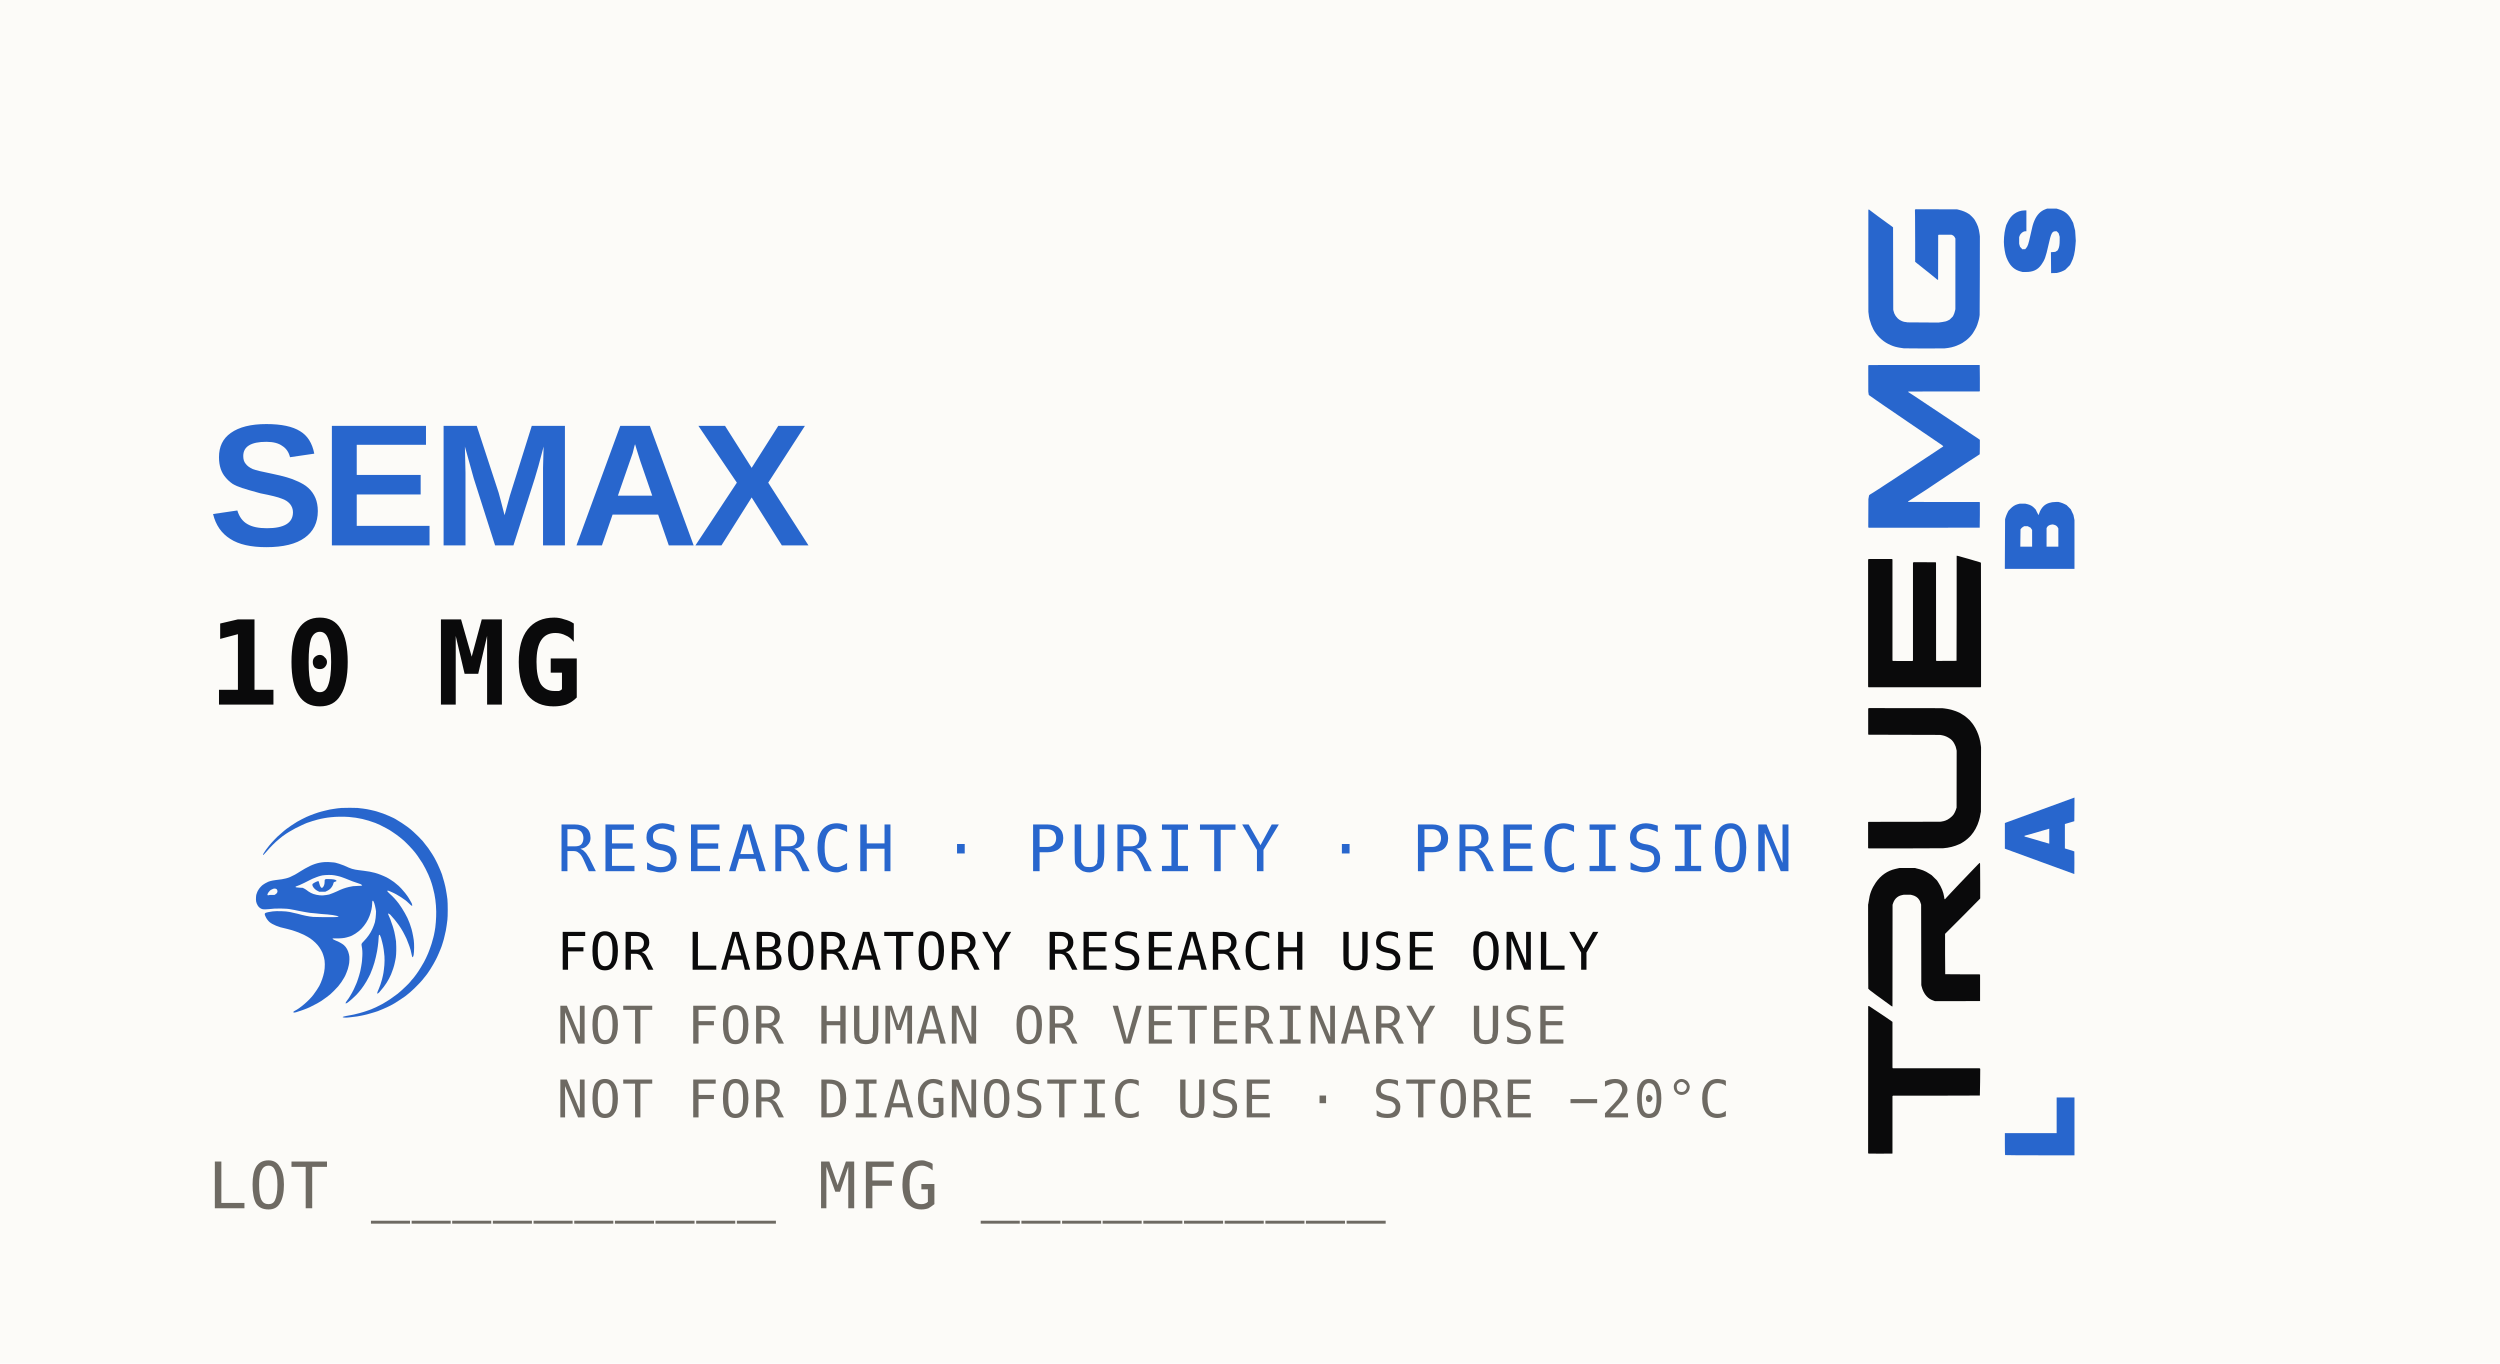
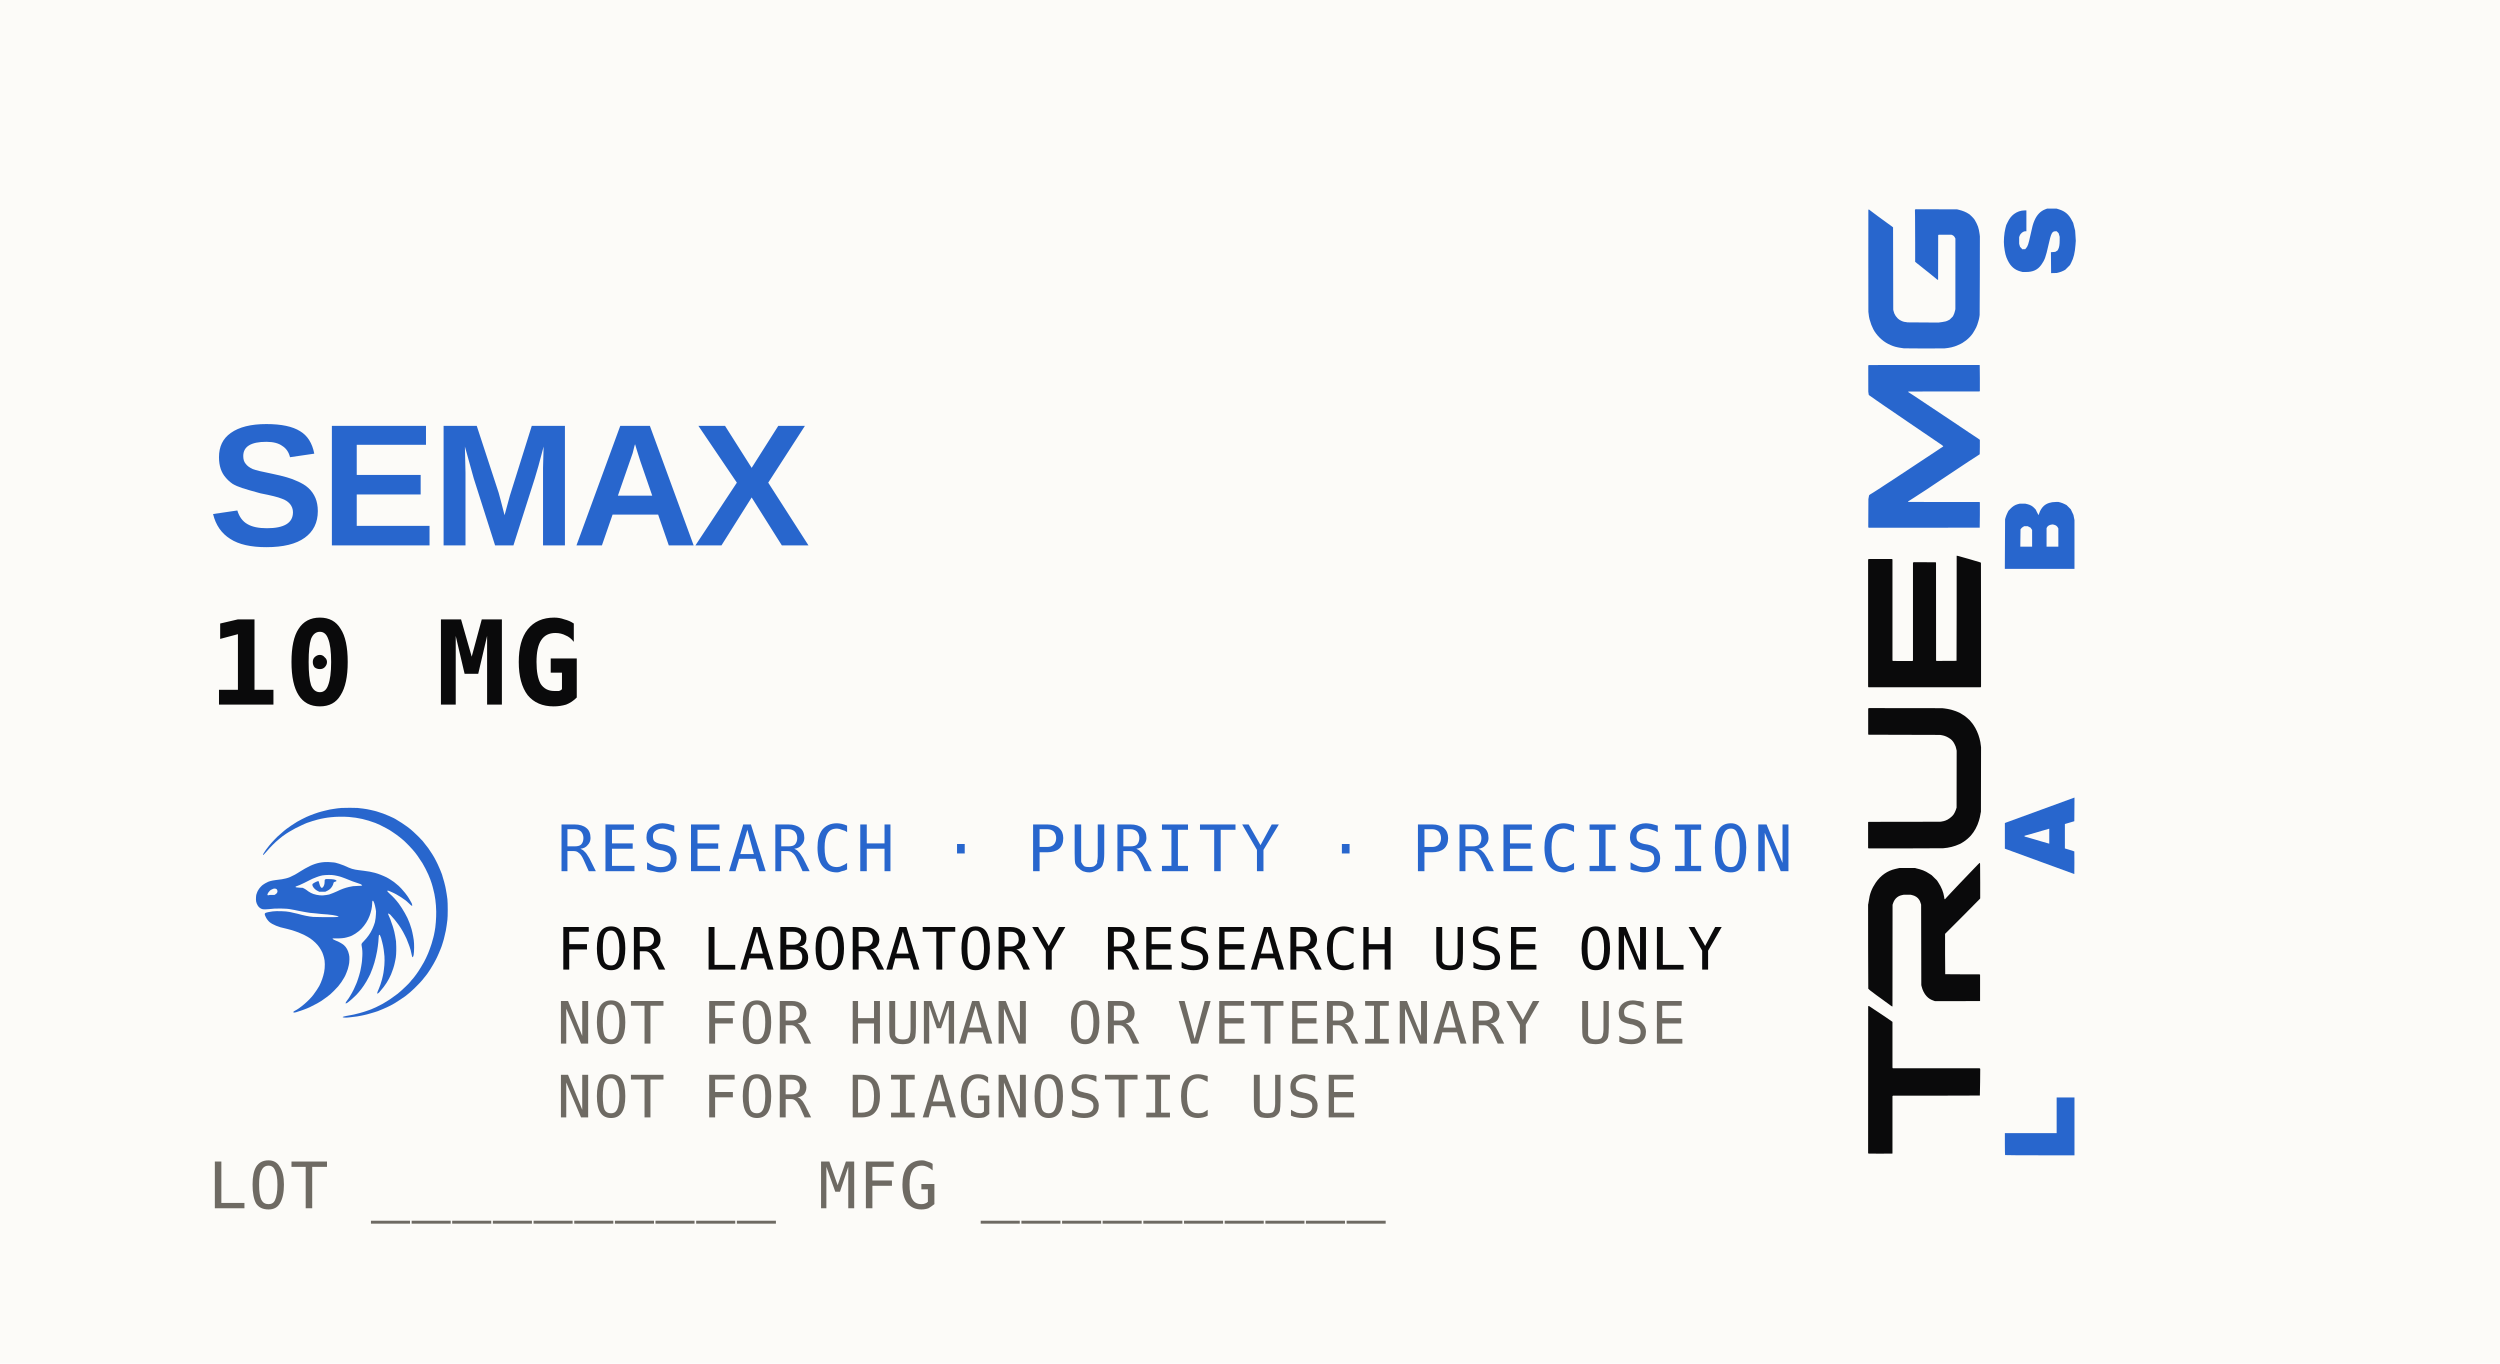
<svg xmlns="http://www.w3.org/2000/svg" width="66.0mm" height="36.0mm" viewBox="0 0 66.0 36.0">
  <rect x="0" y="0" width="66.0" height="36.0" fill="#FCFBF8" />
  <g transform="translate(49.30,30.50) rotate(-90) scale(0.004437)">
    <g transform="translate(0,681) scale(0.025,-0.025)" stroke="none">
      <g fill="#0A0A0B">
        <path d="M465 27020 l-58 -59 -15 -2770 c-8 -1524 0 -2802 18 -2841 l33 -70 6816 0 6815 0 61 -61 61 -61 -3 -10322 c-2 -5867 12 -10336 32 -10355 19 -18 1457 -45 3195 -61 l3160 -28 70 77 70 78 0 10325 0 10325 77 42 78 41 5439 0 5440 0 86 110 c125 160 843 1198 1065 1538 295 455 724 1099 1709 2569 l910 1356 -12 104 -12 103 -17488 9 -17488 9 -59 -58z" />
        <path d="M39653 27037 c-49 -18 -221 -200 -384 -405 -458 -576 -1855 -2468 -2161 -2925 -179 -268 -743 -1037 -1416 -1929 -166 -221 -278 -407 -266 -440 l22 -57 12086 -12 12086 -12 278 -88 c640 -203 1152 -536 1485 -965 307 -395 445 -712 569 -1304 l66 -320 0 -800 0 -800 -66 -300 c-181 -812 -569 -1408 -1152 -1768 -273 -168 -352 -202 -789 -341 l-351 -111 -9580 -21 -9580 -22 -300 -72 c-898 -215 -1753 -647 -2317 -1169 -555 -514 -833 -960 -1109 -1776 l-74 -220 -9 -5315 c-6 -2923 5 -5341 24 -5374 l33 -60 3113 -1 3113 0 48 65 47 66 6 4063 c3 2235 15 4080 27 4100 13 21 2011 36 4813 36 l4790 0 4138 -4134 c2275 -2274 4176 -4155 4224 -4180 l88 -46 3836 0 c2110 0 4003 12 4207 26 l369 26 19 50 c22 57 -449 537 -1427 1453 -693 648 -3219 3069 -3680 3525 -144 143 -513 492 -821 776 -307 284 -765 716 -1018 960 -460 444 -678 647 -1334 1239 l-350 316 13 64 12 65 180 30 c98 16 287 47 419 68 1108 179 2211 624 3280 1324 l560 366 620 626 620 626 263 400 c457 695 732 1203 890 1648 218 612 370 1114 408 1352 14 88 56 250 92 360 l67 200 0 1860 0 1860 -67 280 c-37 154 -105 451 -152 660 -425 1916 -1544 3522 -3281 4711 -1373 939 -2719 1447 -4380 1652 -176 22 -437 66 -580 99 l-260 59 -9960 -6 c-5478 -3 -9999 -20 -10047 -38z" />
        <path d="M73081 27003 l-41 -78 3 -8632 c2 -4748 18 -8831 36 -9073 101 -1383 432 -2698 970 -3860 66 -143 137 -296 156 -340 20 -44 107 -188 194 -320 88 -132 189 -294 225 -360 209 -379 985 -1283 1459 -1702 967 -852 2219 -1538 3517 -1926 650 -194 1101 -302 1480 -354 165 -23 381 -62 480 -87 l180 -46 7678 -14 7679 -14 341 41 c875 105 996 127 1782 328 1078 274 2363 850 3164 1418 90 64 252 177 360 252 187 130 549 429 780 644 172 160 902 995 1009 1154 55 80 204 315 333 521 129 206 275 440 325 520 50 80 106 181 125 225 20 44 83 188 142 320 184 414 294 707 421 1120 67 220 148 481 179 580 32 99 77 306 101 460 24 154 62 337 84 406 22 69 70 384 107 700 l66 574 11 8700 12 8700 -51 100 -50 100 -3067 0 -3067 0 -52 -52 -52 -52 -24 -8508 -24 -8508 -44 -260 c-110 -664 -270 -1122 -588 -1684 -416 -734 -817 -1122 -1520 -1473 -547 -273 -643 -308 -1159 -424 l-449 -100 -6776 10 -6776 11 -200 71 c-110 39 -290 99 -400 133 -249 78 -763 334 -1012 503 -573 388 -1285 1345 -1482 1993 -23 77 -72 239 -109 360 -36 121 -85 364 -108 540 l-41 320 -14 8515 -13 8515 -45 55 -46 55 -3073 0 -3074 0 -42 -77z" />
        <path d="M111470 27037 l-70 -41 0 -13357 0 -13356 77 -42 78 -41 14699 0 c8085 0 14727 11 14761 23 73 29 147 254 589 1797 45 154 107 361 140 460 63 190 147 481 240 830 105 394 171 630 288 1030 333 1138 450 1584 428 1620 l-25 40 -12447 1 c-6847 0 -12469 14 -12496 31 l-47 30 -13 2367 -12 2367 52 52 52 52 11644 8 11643 7 44 44 44 44 13 2601 14 2601 -64 97 -64 98 -11636 0 -11636 0 -65 65 -65 65 9 2319 10 2320 55 55 56 56 12035 0 12036 0 42 77 41 78 0 2733 0 2734 -61 88 -61 87 -15129 1 -15129 0 -70 -41z" />
      </g>
      <g fill="#2866CD">
        <path d="M149428 26991 l-69 -51 0 -13193 c0 -7256 10 -13210 23 -13230 14 -22 1228 -37 3012 -37 l2990 0 48 48 48 48 0 8485 c0 4667 11 8496 24 8510 51 51 137 -27 250 -225 101 -177 300 -490 866 -1360 66 -102 354 -541 640 -976 286 -435 601 -923 700 -1084 99 -162 321 -503 493 -760 172 -256 505 -753 740 -1103 235 -350 445 -663 467 -695 22 -31 510 -762 1084 -1623 574 -861 1170 -1754 1324 -1985 154 -231 405 -609 558 -840 153 -231 503 -754 776 -1163 274 -408 516 -772 538 -808 22 -36 195 -296 384 -577 189 -282 556 -836 816 -1232 1081 -1646 1205 -1838 1541 -2380 75 -121 155 -233 178 -249 22 -17 800 -30 1727 -30 l1686 -1 119 135 c65 75 217 295 338 490 237 384 977 1507 1354 2055 228 331 2457 3644 2617 3889 44 67 699 1051 1456 2187 757 1135 1423 2135 1480 2222 180 274 1884 2825 1961 2936 156 223 1269 1899 1393 2098 72 114 250 393 396 620 l265 412 64 -13 65 -12 10 -8456 10 -8455 45 -54 45 -54 3045 1 c1675 0 3068 15 3097 33 l52 33 3 9997 c2 5498 1 11430 -2 13183 l-5 3187 -64 64 -64 64 -3106 -3 -3106 -4 -378 -57 -379 -56 -90 -91 c-86 -86 -510 -688 -1208 -1715 -174 -255 -384 -561 -468 -680 -84 -119 -276 -396 -427 -616 -151 -220 -458 -665 -682 -990 -1061 -1535 -1504 -2184 -2993 -4392 -102 -151 -291 -424 -420 -606 -395 -558 -1826 -2658 -2692 -3952 -243 -363 -534 -795 -646 -960 -362 -533 -933 -1370 -1216 -1780 -151 -220 -481 -706 -734 -1080 -645 -958 -666 -976 -803 -710 -42 83 -173 285 -290 450 -117 165 -304 439 -414 609 -110 170 -319 485 -464 700 -262 388 -699 1050 -1710 2591 -288 440 -580 881 -649 980 -69 99 -254 378 -411 620 -158 242 -361 548 -451 680 -281 410 -2516 3790 -2639 3990 -64 104 -235 365 -380 580 -145 214 -333 498 -417 630 -84 132 -354 546 -599 920 -245 374 -615 940 -823 1259 -207 318 -435 660 -505 760 -71 99 -211 316 -313 481 -101 165 -291 462 -420 660 -130 198 -296 457 -368 575 -72 117 -167 271 -211 341 -44 69 -139 228 -212 352 -169 288 -192 306 -474 358 -129 23 -333 61 -454 84 l-220 41 -3341 16 -3341 15 -70 -51z" />
        <path d="M200748 27015 c-12 -12 -199 -36 -415 -54 -432 -34 -1041 -135 -1353 -224 -1056 -300 -1666 -529 -2360 -890 -1428 -741 -2792 -2118 -3512 -3547 -409 -812 -663 -1509 -787 -2160 -25 -132 -70 -357 -100 -500 -79 -379 -135 -742 -162 -1060 -43 -494 -55 -9253 -14 -9700 56 -610 149 -1204 259 -1660 102 -419 325 -1132 377 -1200 16 -22 80 -166 140 -320 130 -331 384 -846 530 -1076 305 -481 394 -610 605 -874 491 -615 1084 -1182 1642 -1570 290 -202 1442 -860 1505 -860 28 0 101 -26 164 -59 200 -104 621 -251 1093 -383 253 -70 546 -153 651 -184 105 -31 330 -75 500 -97 170 -23 390 -53 489 -68 99 -14 4347 -33 9440 -40 l9260 -14 540 64 c656 78 1322 222 1791 386 457 161 1227 540 1629 803 397 259 1101 959 1378 1369 420 622 746 1395 972 2303 l125 500 14 4945 15 4946 -71 71 -71 71 -1581 -27 c-870 -14 -3652 -26 -6184 -26 l-4603 0 -358 -430 c-730 -878 -909 -1102 -1673 -2099 -240 -314 -558 -715 -706 -891 -148 -176 -383 -466 -523 -644 -337 -431 -699 -871 -887 -1081 -88 -98 -148 -202 -140 -243 l14 -72 5305 -10 5304 -10 53 -64 53 -63 2 -1507 2 -1506 -91 -224 c-110 -274 -304 -474 -603 -623 l-226 -113 -8400 4 -8400 4 -320 70 c-469 102 -882 246 -1179 409 l-261 145 -360 364 -361 364 -139 260 c-255 475 -361 834 -439 1480 -25 209 -65 499 -88 643 l-43 264 25 3744 25 3744 40 105 c22 58 40 190 41 293 1 337 223 944 505 1380 483 748 1297 1294 2194 1474 l240 48 9794 23 9795 22 117 140 c64 77 166 212 225 299 139 203 491 691 749 1038 529 712 1029 1396 1202 1646 106 153 235 331 287 397 354 447 648 839 1069 1427 120 168 302 408 403 532 l184 226 -13 87 -12 88 -12145 8 c-6680 5 -12155 -1 -12167 -13z" />
      </g>
    </g>
    <g transform="translate(0,811.8) scale(2.00071)">
      <g transform="translate(0,214) scale(0.025,-0.025)" fill="#2866CD" stroke="none">
        <path d="M108180 8534 c-883 -105 -1223 -191 -1720 -433 -723 -354 -1137 -832 -1320 -1524 l-62 -237 -3 -388 c-4 -854 255 -1416 851 -1840 580 -413 916 -536 2354 -856 1425 -317 1640 -428 1640 -841 l0 -141 -113 -114 -114 -113 -214 -63 -214 -64 -425 0 c-504 0 -844 55 -1052 172 l-152 85 -83 134 -83 134 -20 258 -21 258 -1245 -10 -1244 -11 9 -334 9 -334 66 -266 c36 -146 121 -374 189 -506 l125 -240 281 -282 281 -281 281 -146 c560 -291 1154 -435 2099 -509 l500 -39 606 38 606 39 461 117 462 116 312 163 c696 362 1073 805 1299 1525 l94 299 -2 560 -2 560 -94 240 c-217 556 -654 973 -1318 1259 -413 178 -717 261 -1834 501 -954 205 -1224 295 -1434 476 l-146 126 -4 173 -5 172 146 134 147 134 173 52 173 51 400 1 400 1 151 -53 c299 -106 549 -418 549 -685 l0 -122 1240 0 1240 0 0 232 c0 429 -157 880 -432 1244 -232 306 -531 541 -948 745 l-360 176 -388 100 c-588 151 -1538 223 -2092 157z" />
        <path d="M27 8413 c-15 -14 -27 -1877 -27 -4140 l0 -4113 3440 0 3440 0 0 1060 0 1060 -2120 0 -2120 0 0 3080 0 3080 -1293 0 c-712 0 -1306 -12 -1320 -27z" />
        <path d="M36449 8370 c-16 -38 -696 -1897 -1510 -4130 l-1482 -4060 1338 -11 c735 -5 1345 -2 1355 8 10 10 94 267 186 571 l167 552 1453 0 1453 0 166 -560 166 -560 1408 -11 1408 -10 -54 150 c-226 634 -2882 7899 -2925 8001 l-54 130 -1523 0 -1524 0 -28 -70z m1733 -2892 c92 -340 278 -981 413 -1425 135 -444 245 -826 245 -850 l0 -43 -880 0 -880 0 0 35 c0 20 118 428 261 908 144 480 325 1099 402 1375 77 276 150 534 162 574 12 40 41 66 65 58 l43 -14 169 -618z" />
        <path d="M69760 4303 l0 -4143 2902 0 2901 0 309 62 308 62 334 158 333 158 252 251 251 252 125 248 c69 137 153 351 185 477 l60 229 -1 321 c-1 601 -160 1085 -470 1430 -201 224 -556 447 -848 535 -133 40 -241 82 -241 95 0 12 146 91 325 175 l324 152 189 177 c231 216 381 483 460 821 l61 257 0 322 1 321 -62 239 c-83 323 -270 621 -559 892 l-241 226 -260 128 c-143 71 -368 160 -499 198 l-239 69 -2950 15 -2950 15 0 -4142z m4807 2197 c59 -44 145 -145 190 -225 l83 -146 0 -196 0 -196 -90 -178 -90 -178 -136 -91 -136 -90 -994 0 -994 0 0 702 0 702 1030 -12 1030 -12 107 -80z m151 -3079 c149 -77 276 -287 306 -506 l24 -176 -47 -179 c-53 -196 -161 -336 -329 -424 l-108 -56 -1082 0 -1082 0 0 700 0 700 1102 0 1102 0 114 -59z" />
      </g>
    </g>
  </g>
  <text x="5.5" y="14.40" font-family="Archivo Black, Archivo, Helvetica Neue, Arial, sans-serif" font-weight="900" font-size="4.60" letter-spacing="-0.12" fill="#2866CD">SEMAX</text>
  <text x="5.5" y="18.60" font-family="IBM Plex Mono, SF Mono, Menlo, monospace" font-weight="600" font-size="3.10" letter-spacing="0.14" fill="#0A0A0B">10 MG</text>
  <g transform="translate(5.500,20.400) scale(0.004625)">
    <g transform="translate(0,1600) scale(0.025,-0.025)" fill="#2866CD" stroke="none">
      <path d="M30400 55957 c-297 -16 -720 -59 -940 -94 -220 -35 -598 -91 -840 -124 -768 -105 -982 -149 -2060 -419 -187 -47 -520 -130 -740 -184 -821 -204 -2477 -801 -3440 -1242 -528 -241 -1624 -809 -2100 -1086 -590 -345 -2063 -1335 -2434 -1636 -184 -150 -429 -344 -546 -432 -225 -171 -418 -340 -1592 -1400 -171 -154 -354 -346 -408 -427 -53 -81 -151 -178 -217 -217 -65 -39 -332 -323 -591 -631 -260 -307 -536 -632 -615 -722 -79 -90 -204 -252 -278 -361 -74 -110 -192 -263 -262 -340 -114 -126 -263 -343 -696 -1013 -216 -334 -206 -561 14 -319 54 61 220 236 368 390 148 154 351 382 453 506 583 717 1913 2044 2524 2520 187 146 376 305 420 354 124 139 986 773 1403 1033 152 95 430 269 617 387 719 454 2073 1166 2860 1505 308 133 603 269 657 303 136 88 871 359 1323 488 209 60 422 131 472 159 51 28 280 93 509 144 229 52 529 139 668 194 138 54 485 138 771 186 286 48 664 121 840 162 176 41 500 94 720 119 220 24 553 61 740 82 1195 135 2877 157 4140 55 2107 -171 3829 -563 6000 -1368 547 -203 1543 -682 2440 -1172 805 -441 925 -512 1273 -757 172 -121 406 -279 520 -351 314 -199 918 -640 1261 -920 168 -138 414 -333 546 -433 671 -512 2476 -2380 3072 -3178 171 -230 399 -535 507 -678 203 -270 597 -862 1144 -1720 301 -472 1075 -1973 1331 -2582 244 -582 288 -689 440 -1078 157 -402 526 -1548 526 -1634 0 -25 63 -271 139 -546 425 -1525 659 -3281 692 -5200 24 -1413 -143 -3550 -352 -4500 -43 -198 -116 -563 -160 -812 -45 -249 -115 -537 -156 -640 -40 -103 -95 -296 -122 -428 -70 -351 -400 -1420 -556 -1800 -45 -110 -126 -335 -179 -500 -303 -935 -1266 -2951 -1690 -3540 -48 -66 -136 -217 -195 -335 -59 -118 -223 -384 -363 -590 -141 -206 -291 -442 -333 -525 -80 -157 -865 -1223 -1119 -1521 -80 -93 -265 -302 -411 -463 -146 -160 -293 -345 -327 -409 -114 -218 -2195 -2185 -2830 -2676 -482 -373 -1297 -962 -1638 -1185 -187 -123 -392 -257 -455 -299 -933 -620 -1772 -1089 -2765 -1547 -1211 -558 -1273 -583 -2220 -892 -165 -54 -462 -153 -659 -220 -404 -137 -1597 -460 -1841 -499 -88 -14 -268 -60 -400 -101 -132 -42 -497 -113 -811 -159 -315 -46 -711 -117 -880 -159 -170 -41 -410 -95 -534 -119 -231 -46 -397 -133 -347 -183 95 -94 798 -124 1312 -56 165 22 480 57 700 78 872 82 1752 214 2260 340 209 52 470 107 580 122 229 33 1212 293 1670 443 170 56 494 152 720 213 225 62 554 167 730 234 812 310 1131 440 1222 499 54 35 216 108 361 162 314 117 1446 662 1757 846 121 71 355 207 520 301 366 210 1934 1241 2396 1576 184 134 481 371 660 526 178 155 414 350 524 433 303 227 1686 1577 2220 2165 530 584 702 788 1026 1220 124 165 288 365 363 445 76 80 195 237 265 348 69 111 214 324 322 474 107 150 267 390 356 533 591 958 912 1505 1022 1741 70 149 190 374 268 501 77 128 192 355 255 505 63 150 272 615 464 1033 191 418 388 895 437 1060 48 165 128 376 176 469 47 93 114 299 147 457 34 159 105 389 159 511 54 123 134 394 178 603 44 209 133 578 197 820 205 766 368 1607 466 2396 53 420 127 980 164 1244 103 719 104 3773 2 4678 -40 351 -80 651 -89 666 -10 15 -53 304 -97 642 -44 338 -123 794 -176 1014 -53 220 -110 499 -126 620 -35 263 -450 1784 -595 2180 -56 154 -103 326 -103 383 -1 57 -46 192 -102 300 -55 108 -130 296 -165 417 -36 121 -106 301 -157 400 -51 99 -137 297 -190 440 -127 339 -665 1495 -792 1700 -54 88 -134 241 -177 340 -180 415 -1143 1960 -1598 2567 -399 531 -784 1023 -1271 1625 -285 353 -1603 1669 -2131 2128 -215 187 -483 422 -594 522 -112 101 -303 252 -424 337 -121 85 -274 203 -340 262 -268 241 -2259 1538 -2760 1799 -154 81 -352 185 -440 232 -251 134 -937 448 -980 448 -21 0 -151 53 -289 119 -523 248 -1616 649 -2243 823 -194 54 -383 113 -420 133 -38 19 -212 65 -388 103 -176 37 -574 130 -885 205 -311 75 -689 154 -840 175 -151 22 -572 84 -935 139 -363 54 -912 118 -1220 141 -624 46 -2827 46 -3660 -1z" />
      <path d="M26520 43595 c-1503 -101 -2804 -534 -4460 -1485 -714 -409 -983 -571 -1100 -661 -55 -43 -163 -110 -240 -149 -77 -40 -201 -119 -276 -176 -252 -192 -912 -540 -1832 -966 -362 -168 -1371 -434 -1832 -483 -220 -24 -849 -105 -1397 -181 -1084 -151 -1615 -302 -2108 -598 -124 -75 -244 -136 -267 -136 -23 0 -123 -62 -222 -138 -99 -75 -243 -170 -319 -210 -194 -101 -835 -791 -958 -1032 -57 -110 -148 -261 -204 -335 -55 -74 -113 -191 -127 -260 -15 -69 -77 -242 -139 -385 -93 -215 -119 -350 -150 -780 -62 -878 26 -1314 388 -1935 234 -401 636 -717 1052 -828 273 -73 1001 -73 1501 0 1439 208 4011 182 5050 -52 99 -22 459 -87 800 -145 341 -57 728 -138 860 -179 132 -41 510 -114 840 -162 330 -47 780 -129 1000 -181 220 -51 607 -113 860 -136 253 -24 865 -80 1360 -124 495 -45 981 -98 1080 -118 99 -20 306 -37 460 -38 354 -3 1780 -140 2269 -220 561 -91 1231 -246 1282 -297 107 -107 -50 -145 -708 -168 -1005 -37 -4364 -9 -5019 41 -919 71 -2277 343 -3524 706 -295 86 -642 164 -1920 435 -801 170 -2892 235 -3833 119 -689 -85 -1433 -246 -1627 -352 -142 -77 -161 -105 -172 -254 -7 -100 14 -219 54 -296 36 -70 115 -247 175 -392 132 -321 525 -849 832 -1119 668 -585 2172 -1205 3551 -1464 184 -34 412 -90 507 -124 95 -34 263 -78 373 -99 481 -89 2334 -717 2607 -883 70 -43 250 -120 400 -172 244 -83 464 -195 1313 -665 764 -423 1614 -1125 2248 -1858 531 -613 1106 -1620 1268 -2220 39 -143 124 -429 189 -636 240 -761 257 -2233 37 -3317 -217 -1075 -632 -2255 -1116 -3173 -229 -434 -819 -1321 -1340 -2014 -1001 -1331 -3082 -3113 -4317 -3698 -201 -95 -291 -207 -251 -311 40 -104 505 -42 935 126 201 79 390 143 420 143 30 0 161 38 291 85 130 47 425 153 656 235 1057 378 1752 700 3120 1446 773 421 1073 619 2200 1450 708 522 898 688 1617 1407 888 889 1167 1215 1709 1992 459 658 952 1543 1074 1925 28 88 87 232 131 320 162 320 426 1184 487 1588 34 226 81 482 105 568 24 86 47 446 51 800 5 574 -6 700 -108 1164 -196 892 -591 1610 -1163 2111 -348 305 -1330 854 -1763 986 -288 88 -828 392 -822 463 7 83 242 104 886 80 867 -32 1816 58 2336 222 198 62 469 141 603 175 749 190 2014 1010 2759 1788 834 871 1481 1889 1872 2948 371 1003 586 2015 587 2767 0 510 43 700 159 700 169 0 460 -829 623 -1780 l107 -620 -22 -660 c-20 -592 -86 -1119 -231 -1831 -41 -202 -387 -1161 -474 -1316 -22 -40 -93 -192 -157 -337 -367 -838 -1079 -1848 -1882 -2673 -599 -615 -608 -633 -509 -1135 146 -744 192 -1447 147 -2272 -48 -871 -109 -1582 -139 -1632 -12 -18 -67 -361 -124 -762 -56 -401 -146 -867 -198 -1036 -53 -168 -107 -378 -122 -466 -14 -88 -78 -322 -141 -520 -64 -198 -160 -504 -214 -680 -152 -499 -411 -1216 -459 -1274 -24 -29 -90 -177 -147 -329 -57 -152 -145 -349 -195 -437 -51 -88 -122 -250 -158 -360 -36 -110 -119 -281 -185 -380 -66 -99 -120 -197 -120 -218 0 -20 -72 -160 -160 -310 -88 -149 -235 -402 -327 -562 -315 -549 -487 -810 -761 -1157 -516 -654 -501 -911 32 -556 404 269 1699 1403 2036 1782 132 149 367 412 523 584 778 860 1696 2237 2305 3457 131 264 289 579 351 700 62 121 141 322 177 448 36 125 128 358 204 519 77 160 140 315 140 345 0 29 52 183 115 341 392 980 975 3467 1107 4727 32 308 86 767 118 1020 33 253 61 649 62 880 5 962 253 961 558 -3 94 -296 211 -735 261 -977 49 -242 135 -611 191 -820 55 -209 121 -587 145 -840 25 -253 62 -559 82 -680 172 -1013 156 -2619 -38 -3940 -42 -286 -88 -619 -102 -740 -14 -121 -76 -427 -137 -680 -61 -253 -150 -622 -197 -820 -127 -538 -590 -1900 -721 -2122 -39 -66 -146 -312 -238 -546 -153 -393 -176 -552 -79 -552 54 0 393 237 393 275 0 17 149 195 331 395 955 1050 1835 2420 2383 3710 337 792 716 1965 832 2574 36 190 109 535 161 766 162 707 225 1653 199 3000 -22 1204 -30 1285 -245 2420 -174 915 -259 1298 -325 1453 -34 81 -78 246 -98 366 -20 121 -90 346 -154 500 -65 155 -172 452 -238 661 -219 697 -371 1096 -590 1549 -225 468 -255 587 -158 625 60 23 542 -311 542 -375 0 -18 167 -210 371 -426 204 -216 424 -465 490 -553 65 -88 227 -295 361 -460 806 -1000 1475 -2061 2055 -3260 159 -330 307 -633 329 -674 87 -161 473 -1149 536 -1371 37 -129 117 -352 179 -495 130 -300 330 -1063 443 -1694 78 -431 162 -666 238 -666 74 0 192 250 233 495 136 809 151 2549 29 3405 -164 1155 -478 2567 -677 3046 -53 129 -120 333 -147 454 -28 121 -91 301 -140 400 -49 99 -112 252 -139 340 -263 842 -1447 2937 -2313 4092 -647 863 -1321 1593 -2113 2292 -380 335 -559 564 -507 649 35 57 368 -4 513 -94 72 -44 234 -116 359 -159 125 -43 285 -113 354 -156 69 -43 225 -117 346 -164 193 -76 779 -416 1600 -929 143 -89 368 -246 500 -349 132 -103 324 -236 427 -295 103 -59 226 -156 273 -217 47 -60 209 -209 361 -330 151 -121 341 -298 423 -393 147 -172 412 -367 500 -367 65 0 11 374 -86 593 -41 95 -200 374 -352 620 -152 246 -308 510 -346 587 -75 150 -584 868 -818 1153 -619 756 -1136 1324 -1463 1607 -910 786 -1306 1090 -1806 1385 -172 102 -385 235 -473 295 -208 143 -717 397 -1153 577 -191 79 -504 209 -697 289 -192 80 -485 187 -650 238 -165 50 -453 139 -640 196 -545 168 -1843 407 -2580 476 -374 34 -869 97 -1100 139 -231 41 -582 94 -780 116 -361 41 -1191 293 -1520 460 -595 303 -1597 706 -2220 892 -828 248 -1011 292 -1227 295 -114 1 -339 19 -500 39 -451 57 -1085 72 -1593 38z m1750 -2955 c603 -47 1755 -303 2219 -493 182 -75 385 -148 451 -164 66 -15 237 -80 380 -143 809 -358 2387 -945 3079 -1146 331 -96 539 -198 665 -324 l62 -61 -65 -65 c-53 -53 -213 -68 -952 -89 -973 -28 -1196 -54 -1970 -230 -915 -207 -1807 -533 -2759 -1007 -349 -173 -1455 -617 -1800 -722 -198 -60 -1095 -189 -1477 -212 -768 -46 -2093 236 -2671 568 -510 292 -675 400 -952 621 -165 132 -444 309 -620 393 l-320 152 -722 36 c-406 19 -761 55 -810 82 -106 56 -115 157 -18 191 39 13 178 68 310 123 132 55 384 151 560 213 176 62 653 285 1060 495 407 211 947 483 1200 605 253 122 559 273 680 335 121 62 328 144 460 181 132 37 313 110 402 161 90 52 307 131 483 176 176 45 382 108 458 139 375 156 1784 254 2667 185z m-12741 -3188 c84 -49 157 -141 206 -259 153 -369 -11 -726 -452 -985 l-183 -108 -600 0 c-407 0 -628 -16 -687 -50 -118 -67 -232 -63 -294 11 -172 208 461 1091 900 1255 118 44 284 119 368 165 187 103 540 89 742 -29z" />
      <path d="M26687 39620 l-119 -100 -18 -470 c-17 -409 -36 -512 -147 -790 -197 -494 -466 -674 -672 -450 -159 174 -361 642 -408 950 -51 326 -114 458 -237 490 -131 34 -1056 -420 -1251 -615 -316 -316 318 -1235 1125 -1629 l379 -186 681 3 680 2 425 205 c315 151 495 269 691 452 333 312 649 831 725 1190 68 324 93 351 426 450 314 94 364 159 230 301 -178 190 -840 297 -1832 297 l-559 0 -119 -100z" />
    </g>
  </g>
  <text x="14.70" y="23.00" font-family="IBM Plex Mono, SF Mono, Menlo, monospace" font-size="1.71" letter-spacing="0.1" fill="#2866CD">RESEARCH · PURITY · PRECISION</text>
-   <text x="14.70" y="25.60" font-family="IBM Plex Mono, SF Mono, Menlo, monospace" font-size="1.38" letter-spacing="0.03" fill="#0A0A0B">FOR LABORATORY RESEARCH USE ONLY</text>
-   <text x="14.70" y="27.55" font-family="IBM Plex Mono, SF Mono, Menlo, monospace" font-size="1.38" letter-spacing="0.03" fill="#6E6A63">NOT FOR HUMAN OR VETERINARY USE</text>
-   <text x="14.70" y="29.50" font-family="IBM Plex Mono, SF Mono, Menlo, monospace" font-size="1.38" letter-spacing="0.03" fill="#6E6A63">NOT FOR DIAGNOSTIC USE · STORE −20°C</text>
+   <text x="14.70" y="25.60" font-family="IBM Plex Mono, SF Mono, Menlo, monospace" font-size="1.55" letter-spacing="0.03" fill="#0A0A0B">FOR LABORATORY RESEARCH USE ONLY</text>
+   <text x="14.70" y="27.55" font-family="IBM Plex Mono, SF Mono, Menlo, monospace" font-size="1.55" letter-spacing="0.03" fill="#6E6A63">NOT FOR HUMAN OR VETERINARY USE</text>
+   <text x="14.70" y="29.50" font-family="IBM Plex Mono, SF Mono, Menlo, monospace" font-size="1.55" letter-spacing="0.03" fill="#6E6A63">NOT FOR DIAGNOSTIC USE</text>
  <text x="5.5" y="31.90" font-family="IBM Plex Mono, SF Mono, Menlo, monospace" font-size="1.70" letter-spacing="0.05" fill="#6E6A63">LOT __________   MFG __________</text>
</svg>
